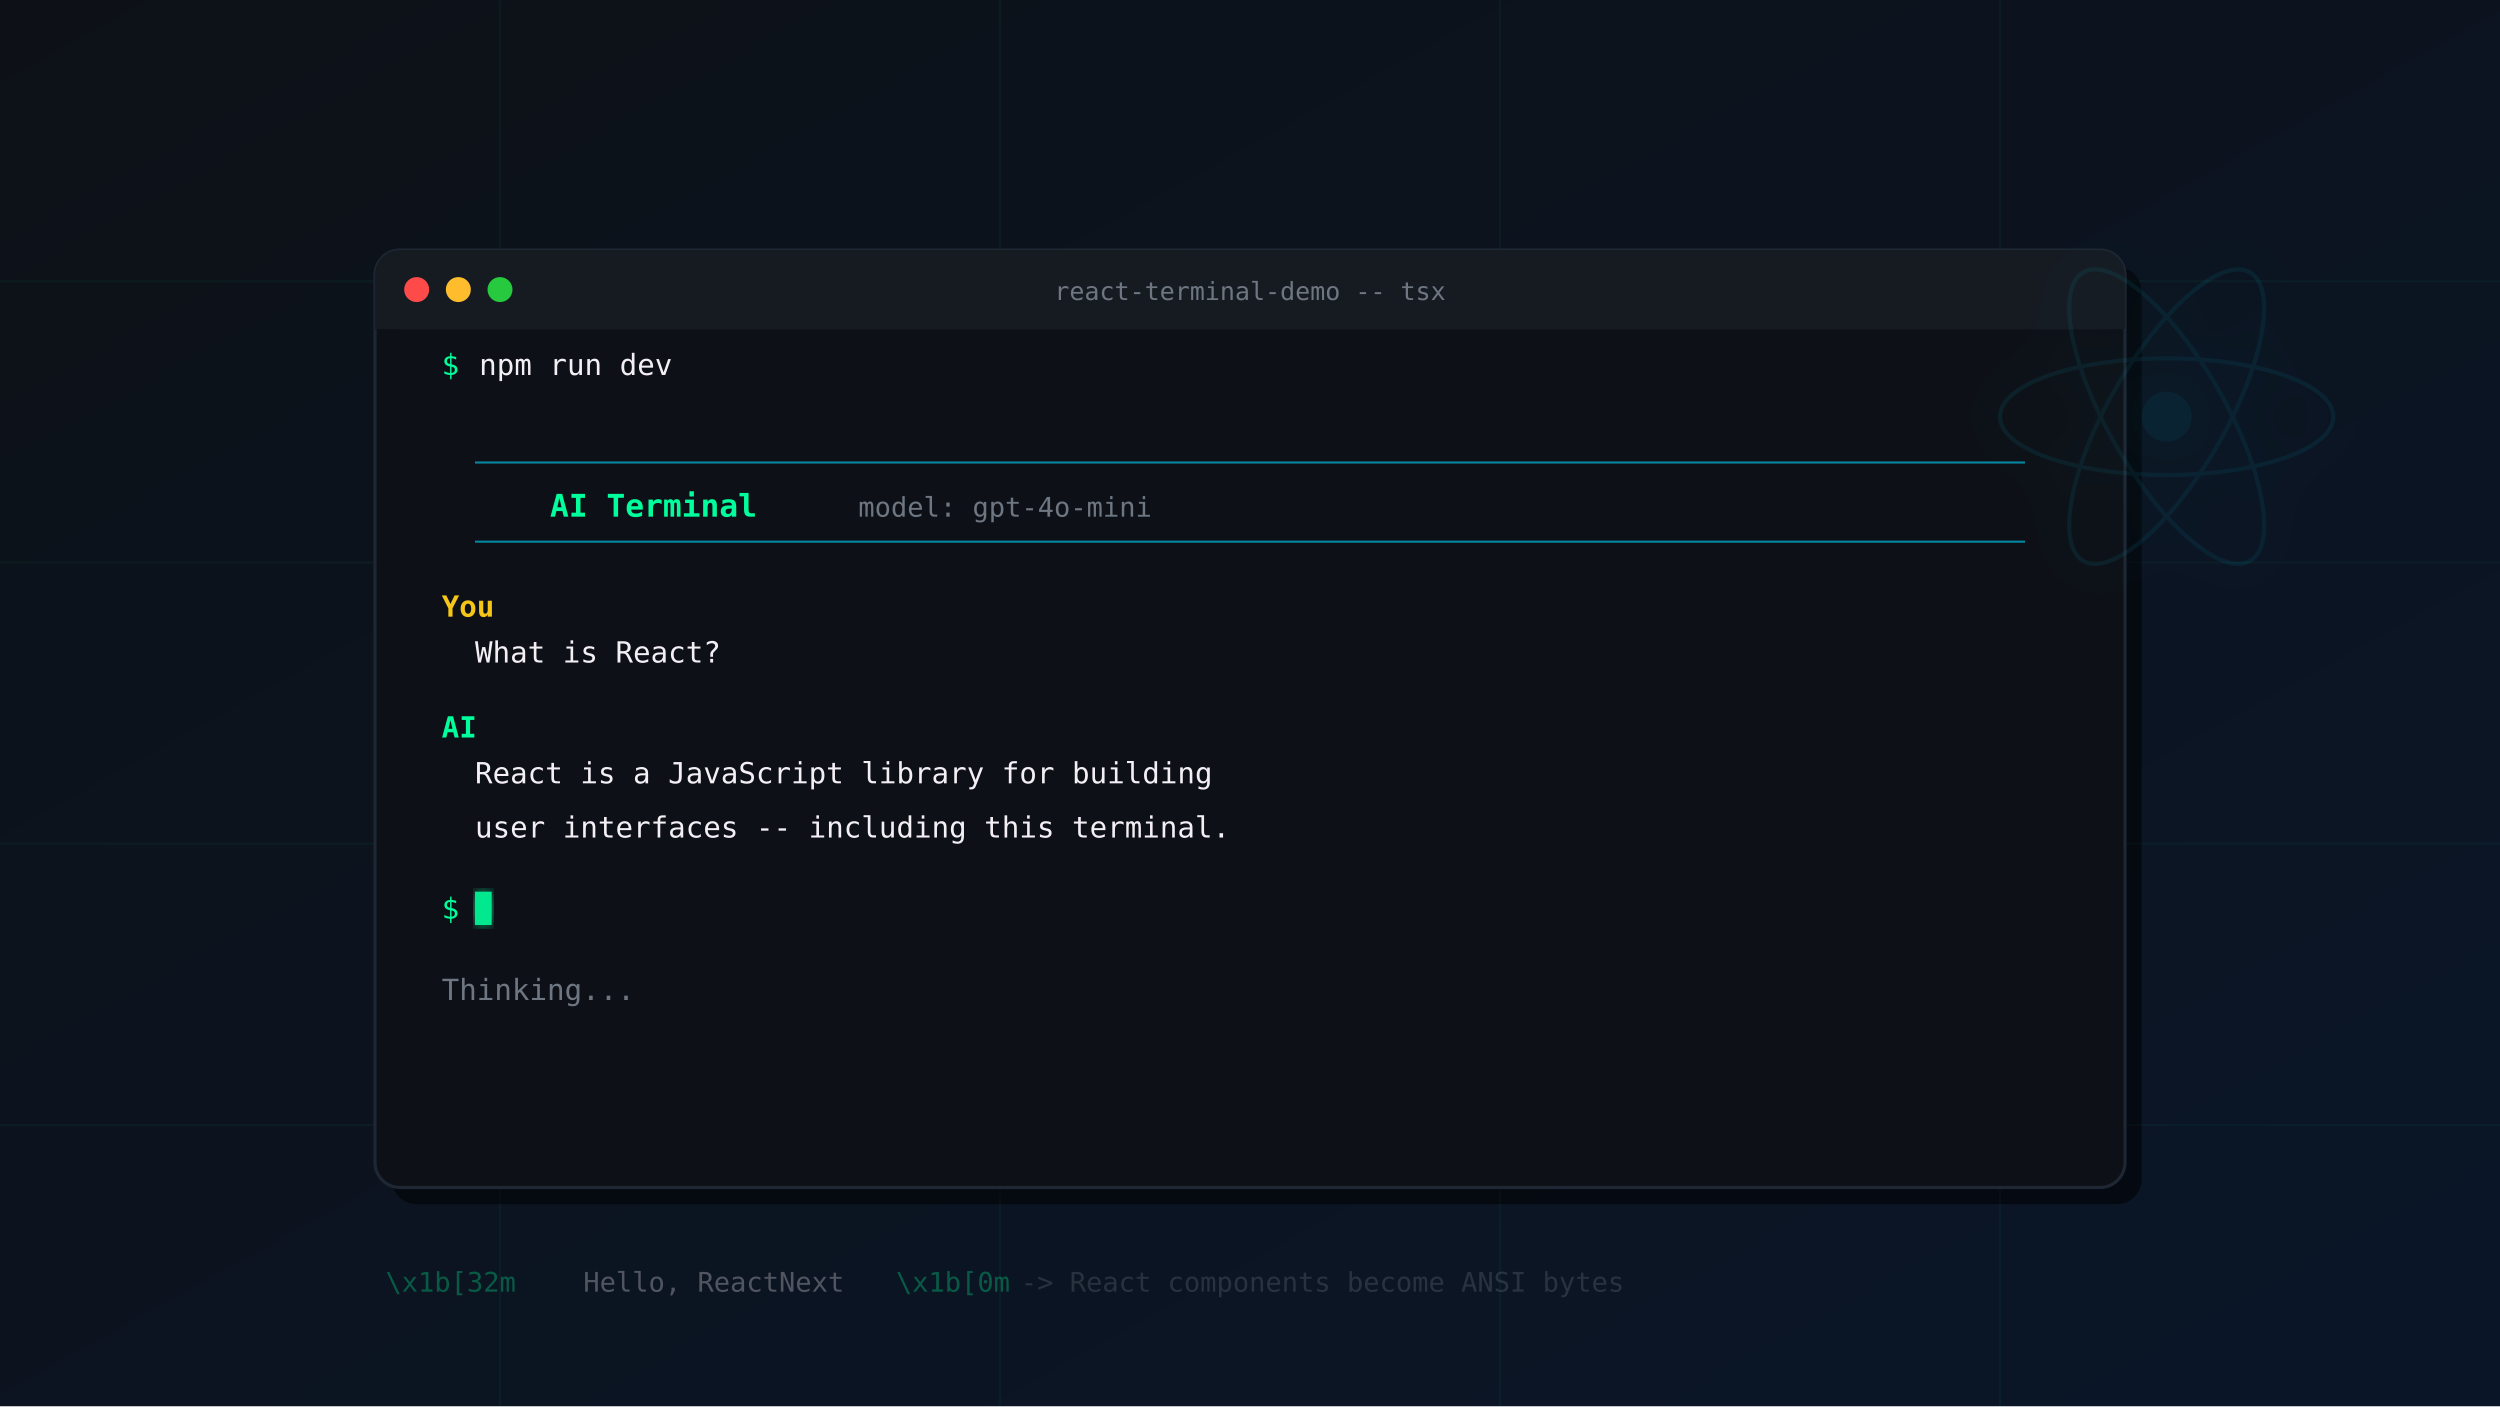
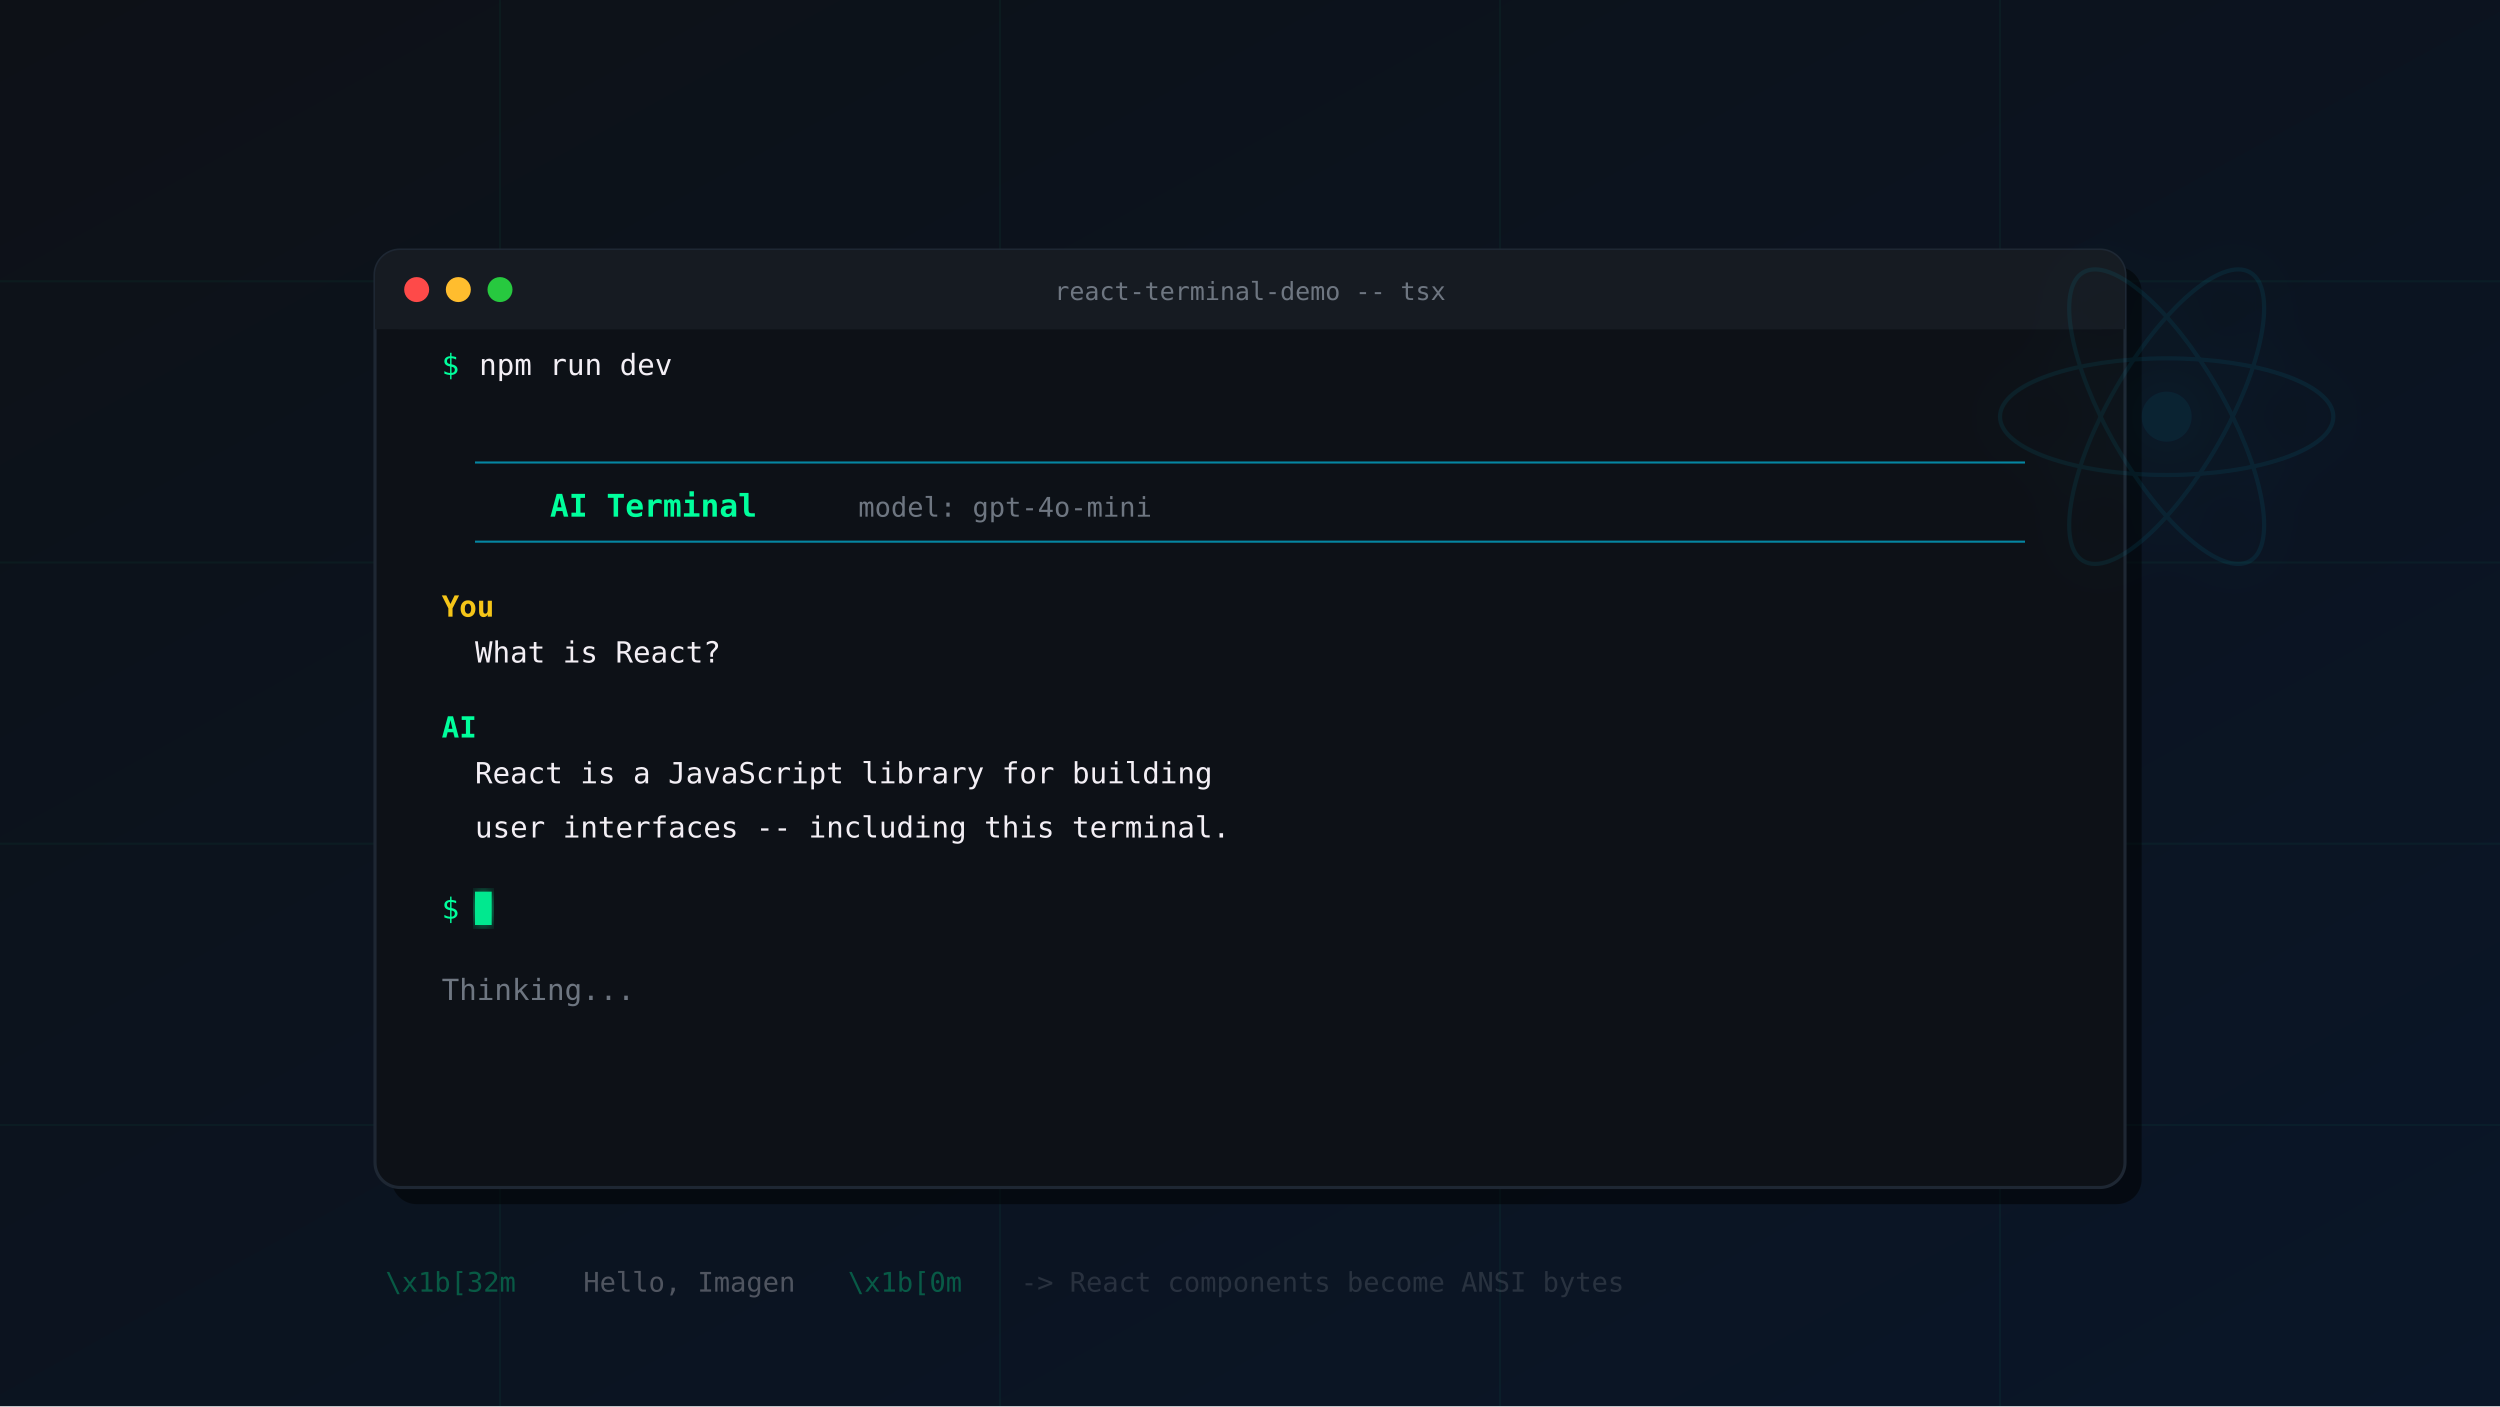
<svg xmlns="http://www.w3.org/2000/svg" viewBox="0 0 1200 675" width="1200" height="675">
  <defs>
    <linearGradient id="bg" x1="0%" y1="0%" x2="100%" y2="100%">
      <stop offset="0%" style="stop-color:#0D1117" />
      <stop offset="100%" style="stop-color:#0A1628" />
    </linearGradient>
    <linearGradient id="glow-teal" x1="0%" y1="0%" x2="100%" y2="100%">
      <stop offset="0%" style="stop-color:#00FF9C;stop-opacity:0.15" />
      <stop offset="100%" style="stop-color:#00D4FF;stop-opacity:0.05" />
    </linearGradient>
    <filter id="glow">
      <feGaussianBlur stdDeviation="4" result="coloredBlur" />
      <feMerge>
        <feMergeNode in="coloredBlur" />
        <feMergeNode in="SourceGraphic" />
      </feMerge>
    </filter>
    <filter id="soft-glow">
      <feGaussianBlur stdDeviation="12" result="coloredBlur" />
      <feMerge>
        <feMergeNode in="coloredBlur" />
        <feMergeNode in="SourceGraphic" />
      </feMerge>
    </filter>
  </defs>
  <rect width="1200" height="675" fill="url(#bg)" />
  <g opacity="0.04" stroke="#00FF9C" stroke-width="1">
    <line x1="0" y1="135" x2="1200" y2="135" />
    <line x1="0" y1="270" x2="1200" y2="270" />
    <line x1="0" y1="405" x2="1200" y2="405" />
    <line x1="0" y1="540" x2="1200" y2="540" />
    <line x1="240" y1="0" x2="240" y2="675" />
    <line x1="480" y1="0" x2="480" y2="675" />
    <line x1="720" y1="0" x2="720" y2="675" />
    <line x1="960" y1="0" x2="960" y2="675" />
  </g>
  <ellipse cx="600" cy="340" rx="380" ry="200" fill="url(#glow-teal)" opacity="0.6" />
  <g transform="translate(180, 120)">
    <rect x="8" y="8" width="840" height="450" rx="12" fill="black" opacity="0.5" />
    <rect width="840" height="450" rx="12" fill="#0D1117" stroke="#1E2733" stroke-width="1.5" />
    <rect width="840" height="38" rx="12" fill="#161B22" />
    <rect y="26" width="840" height="12" fill="#161B22" />
    <circle cx="20" cy="19" r="6" fill="#FE4A49" />
    <circle cx="40" cy="19" r="6" fill="#FFBD2E" />
    <circle cx="60" cy="19" r="6" fill="#27C93F" />
    <text x="420" y="24" text-anchor="middle" font-family="'SF Mono', 'Fira Code', monospace" font-size="12" fill="#6E7681">react-terminal-demo -- tsx</text>
    <g transform="translate(32, 60)" font-family="'SF Mono', 'Fira Code', monospace" font-size="14">
      <text y="0" fill="#00FF9C">$</text>
      <text x="18" y="0" fill="#F3EFF5"> npm run dev</text>
      <text y="26" fill="#6E7681"> </text>
      <line x1="16" y1="42" x2="760" y2="42" stroke="#00D4FF" stroke-width="1" opacity="0.6" />
      <text x="52" y="68" fill="#00FF9C" font-weight="bold" font-size="15">AI Terminal</text>
      <text x="200" y="68" fill="#6E7681" font-size="13">  model: gpt-4o-mini</text>
      <line x1="16" y1="80" x2="760" y2="80" stroke="#00D4FF" stroke-width="1" opacity="0.6" />
      <text y="116" fill="#F5C518" font-weight="bold">You</text>
      <text y="138" x="16" fill="#F3EFF5">  What is React?</text>
      <text y="174" fill="#00FF9C" font-weight="bold">AI</text>
      <text y="196" x="16" fill="#F3EFF5">  React is a JavaScript library for building</text>
      <text y="222" x="16" fill="#F3EFF5">  user interfaces -- including this terminal.</text>
      <rect x="16" y="248" width="8" height="16" fill="#00FF9C" filter="url(#glow)" opacity="0.9">
        <animate attributeName="opacity" values="0.9;0.1;0.9" dur="1s" repeatCount="indefinite" />
      </rect>
      <text y="261" fill="#00FF9C">$</text>
      <text x="32" y="261" fill="#F3EFF5"> </text>
      <text y="300" fill="#6E7681">   Thinking...</text>
    </g>
  </g>
  <g transform="translate(940, 80)" opacity="0.08" filter="url(#soft-glow)">
    <circle cx="100" cy="120" r="12" fill="#00D4FF" />
    <ellipse cx="100" cy="120" rx="80" ry="28" fill="none" stroke="#00D4FF" stroke-width="2" transform="rotate(0, 100, 120)" />
    <ellipse cx="100" cy="120" rx="80" ry="28" fill="none" stroke="#00D4FF" stroke-width="2" transform="rotate(60, 100, 120)" />
    <ellipse cx="100" cy="120" rx="80" ry="28" fill="none" stroke="#00D4FF" stroke-width="2" transform="rotate(120, 100, 120)" />
  </g>
  <g transform="translate(0, 620)" font-family="'SF Mono', 'Fira Code', monospace" font-size="13" opacity="0.3">
    <text x="185" fill="#00FF9C">\x1b[32m</text>
-     <text x="280" fill="#F3EFF5">Hello, ReactNext</text>
-     <text x="430" fill="#00FF9C">\x1b[0m</text>
+     <text x="280" fill="#F3EFF5">Hello, Imagen</text>
+     <text x="407" fill="#00FF9C">\x1b[0m</text>
    <text x="490" fill="#6E7681">-&gt; React components become ANSI bytes</text>
  </g>
</svg>
